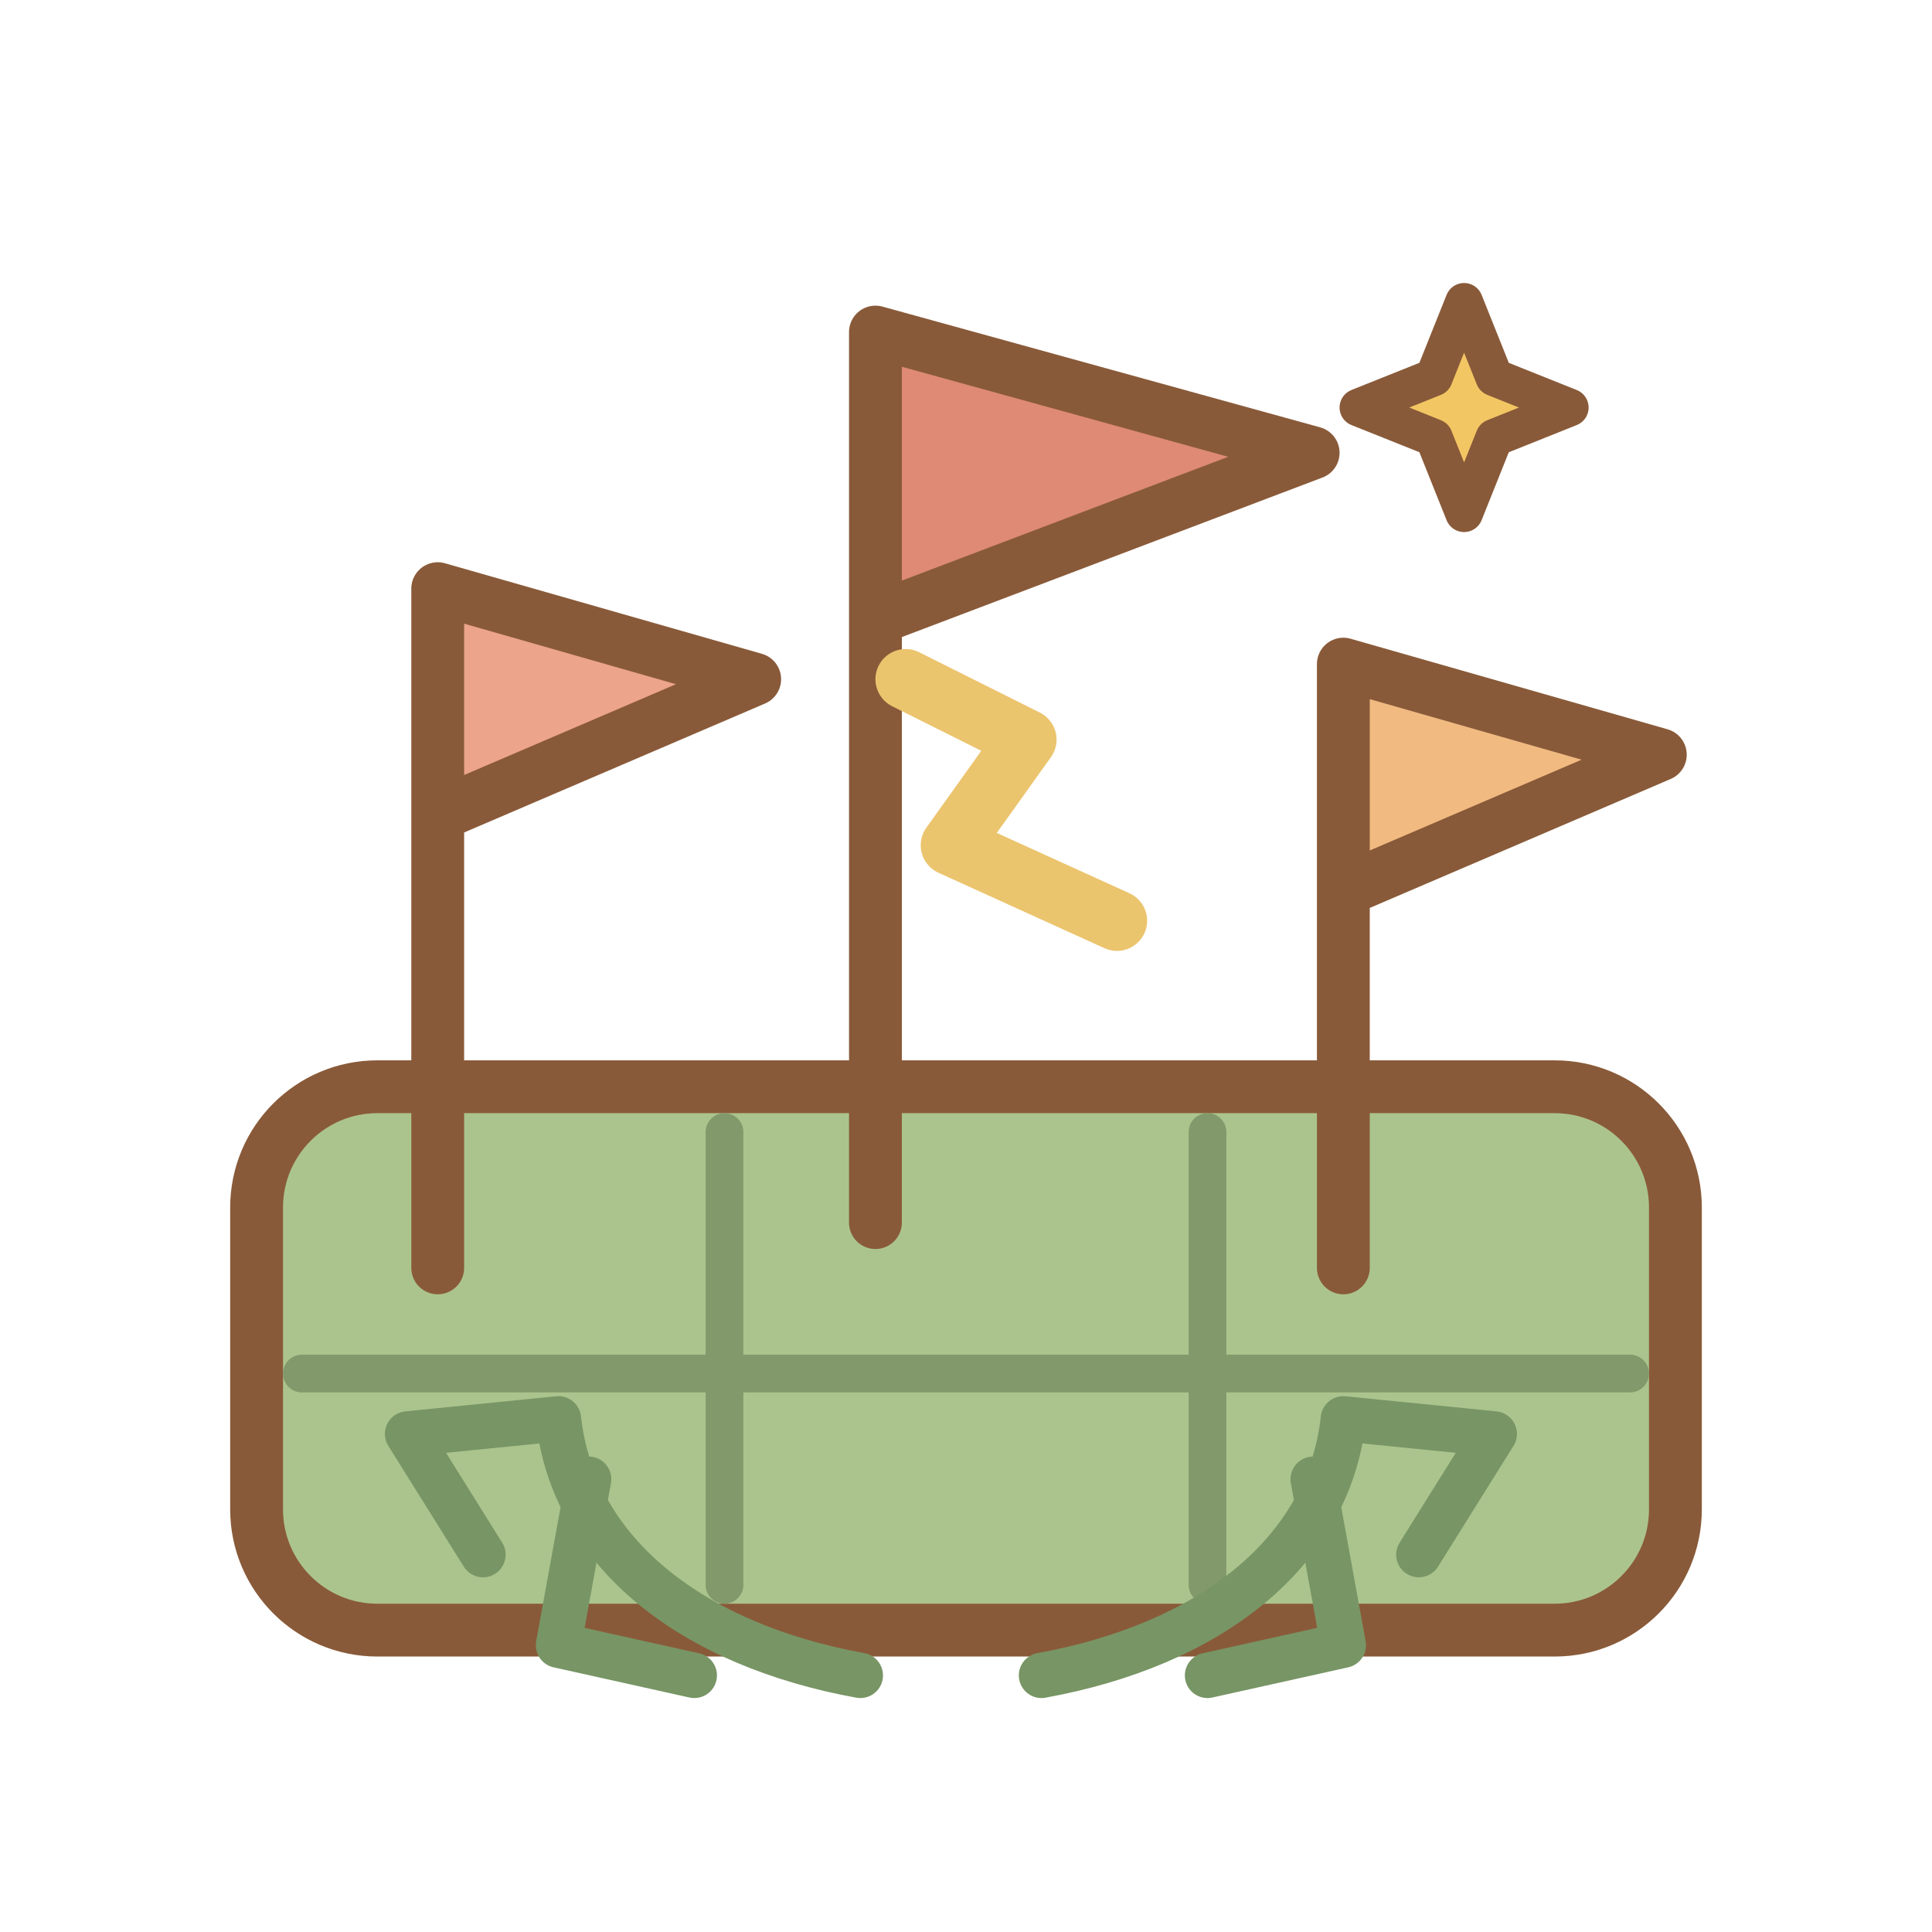
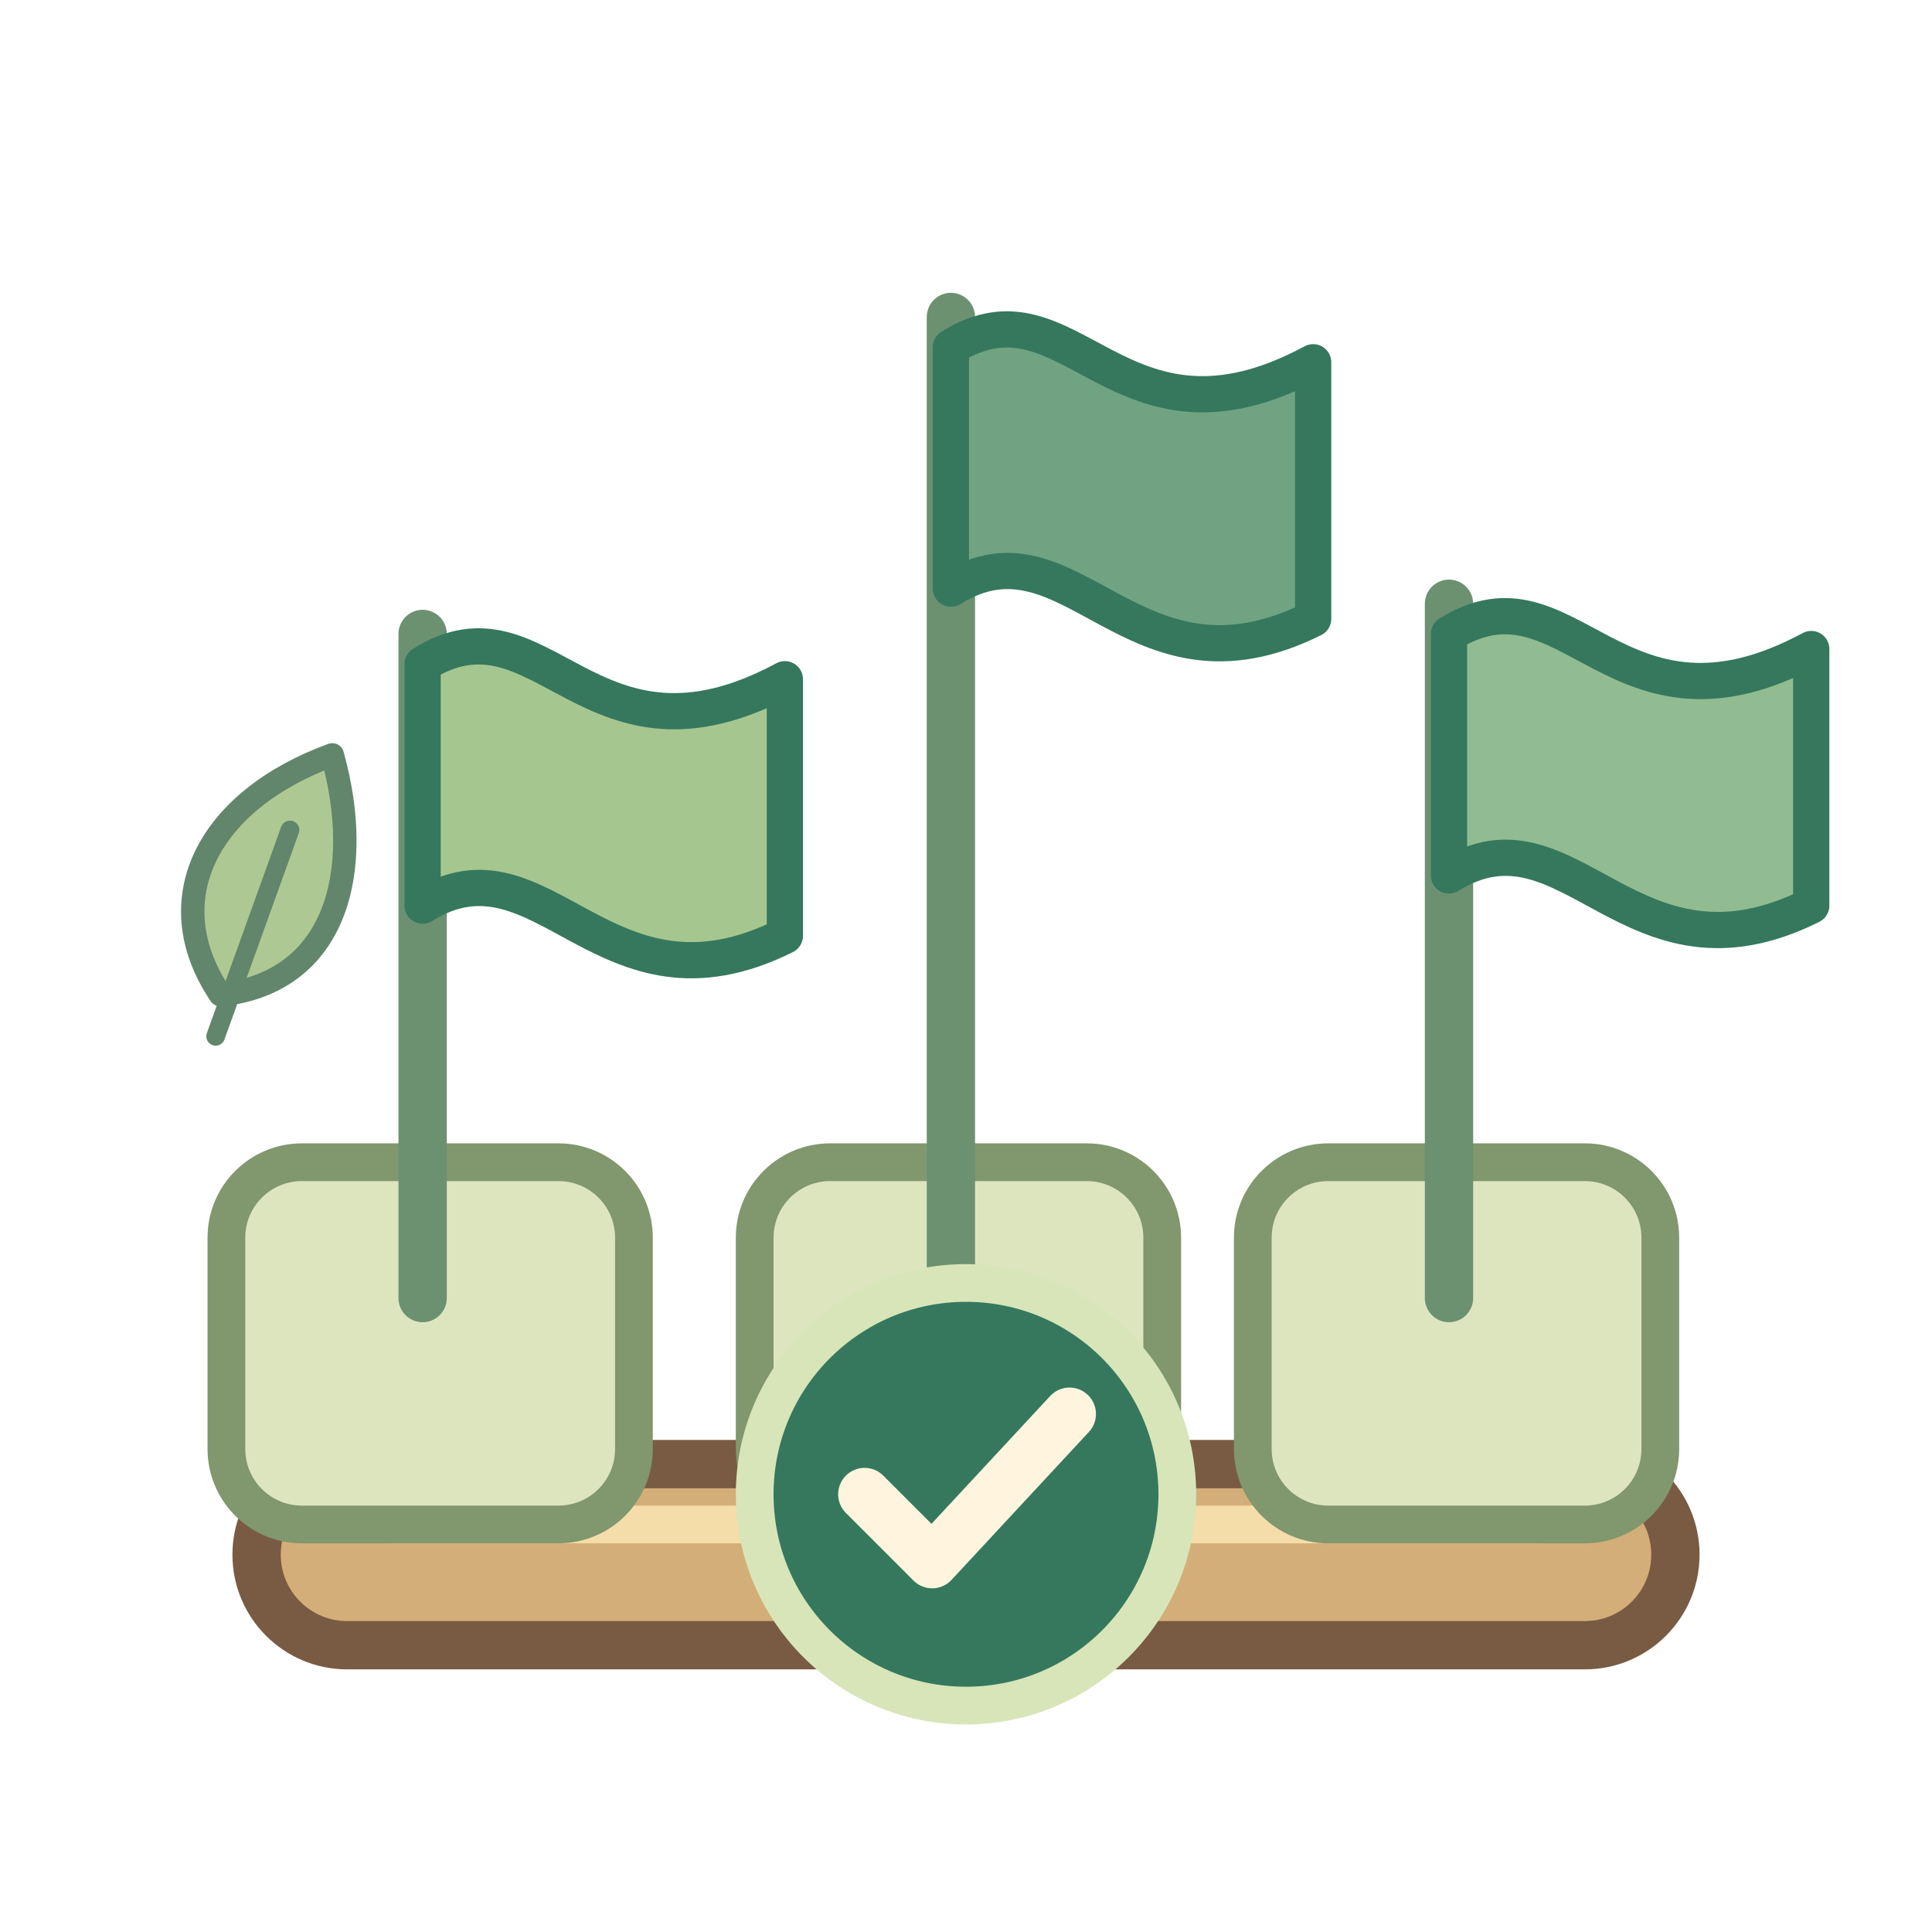
<svg xmlns="http://www.w3.org/2000/svg" width="128" height="128" viewBox="0 0 128 128">
-   <g stroke="#895A39" stroke-width="3.5" stroke-linecap="round" stroke-linejoin="round">
-     <rect x="17" y="72" width="94" height="36" rx="8" fill="#ABC48D" />
-     <path d="M48 75v30m32-30v30M20 91h88" fill="none" stroke="#82996B" stroke-width="2.5" />
-     <path d="M29 84V39l21 6-21 9" fill="#ECA48B" />
-     <path d="M58 81V22l29 8-29 11" fill="#DE8A74" />
-     <path d="M89 84V44l21 6-21 9" fill="#F1BA81" />
-     <path d="m60 45 8 4-5 7 11 5" fill="none" stroke="#EBC46E" stroke-width="4" />
-     <path d="M37 94c1 9 9 15 20 17m-20-17-10 1 5 8m7-5-2 11 9 2M89 94c-1 9-9 15-20 17m20-17 10 1-5 8m-7-5 2 11-9 2" fill="none" stroke="#789565" stroke-width="3" />
-     <path d="m97 20 2 5 5 2-5 2-2 5-2-5-5-2 5-2z" fill="#F3C664" stroke-width="2.5" />
+   <g stroke="#795A43" stroke-width="3.2" stroke-linecap="round" stroke-linejoin="round">
+     <rect x="17" y="97" width="94" height="12" rx="6" fill="#D4AE78" />
+     <path d="M26 101h76" fill="none" stroke="#F4DDA8" stroke-width="2.5" />
+     <rect x="15" y="77" width="27" height="24" rx="5" fill="#DDE5BF" stroke="#81976E" stroke-width="2.5" />
+     <path d="M28 86V42" fill="none" stroke="#6B9171" stroke-width="3.2" />
+     <path d="M28 44C36 39 39 52 52 45V62C40 68 36 55 28 60Z" fill="#A6C690" stroke="#35785E" stroke-width="2.4" />
+     <rect x="50" y="77" width="27" height="24" rx="5" fill="#DDE5BF" stroke="#81976E" stroke-width="2.5" />
+     <path d="M63 86V21" fill="none" stroke="#6B9171" stroke-width="3.2" />
+     <path d="M63 23C71 18 74 31 87 24V41C75 47 71 34 63 39Z" fill="#70A382" stroke="#35785E" stroke-width="2.4" />
+     <rect x="83" y="77" width="27" height="24" rx="5" fill="#DDE5BF" stroke="#81976E" stroke-width="2.5" />
+     <path d="M96 86V40" fill="none" stroke="#6B9171" stroke-width="3.2" />
+     <path d="M96 42C104 37 107 50 120 43V60C108 66 104 53 96 58Z" fill="#91BB91" stroke="#35785E" stroke-width="2.4" />
+     <circle cx="64" cy="99" r="14" fill="#35785E" stroke="#D8E5B9" stroke-width="2.5" />
+     <path d="M57.28 99l4.48 4.48 9.1 -9.8" fill="none" stroke="#FFF5DE" stroke-width="3.5" />
+     <g transform="translate(11 56) rotate(-20) scale(0.62)">
+       <path d="M0 17C-3 5 6-3 20-3C19 10 12 20 0 17Z" fill="#ADC892" stroke="#62866B" stroke-width="2.5" />
+       <path d="M-2 21L13 3" fill="none" stroke="#62866B" stroke-width="2" />
+     </g>
  </g>
</svg>
